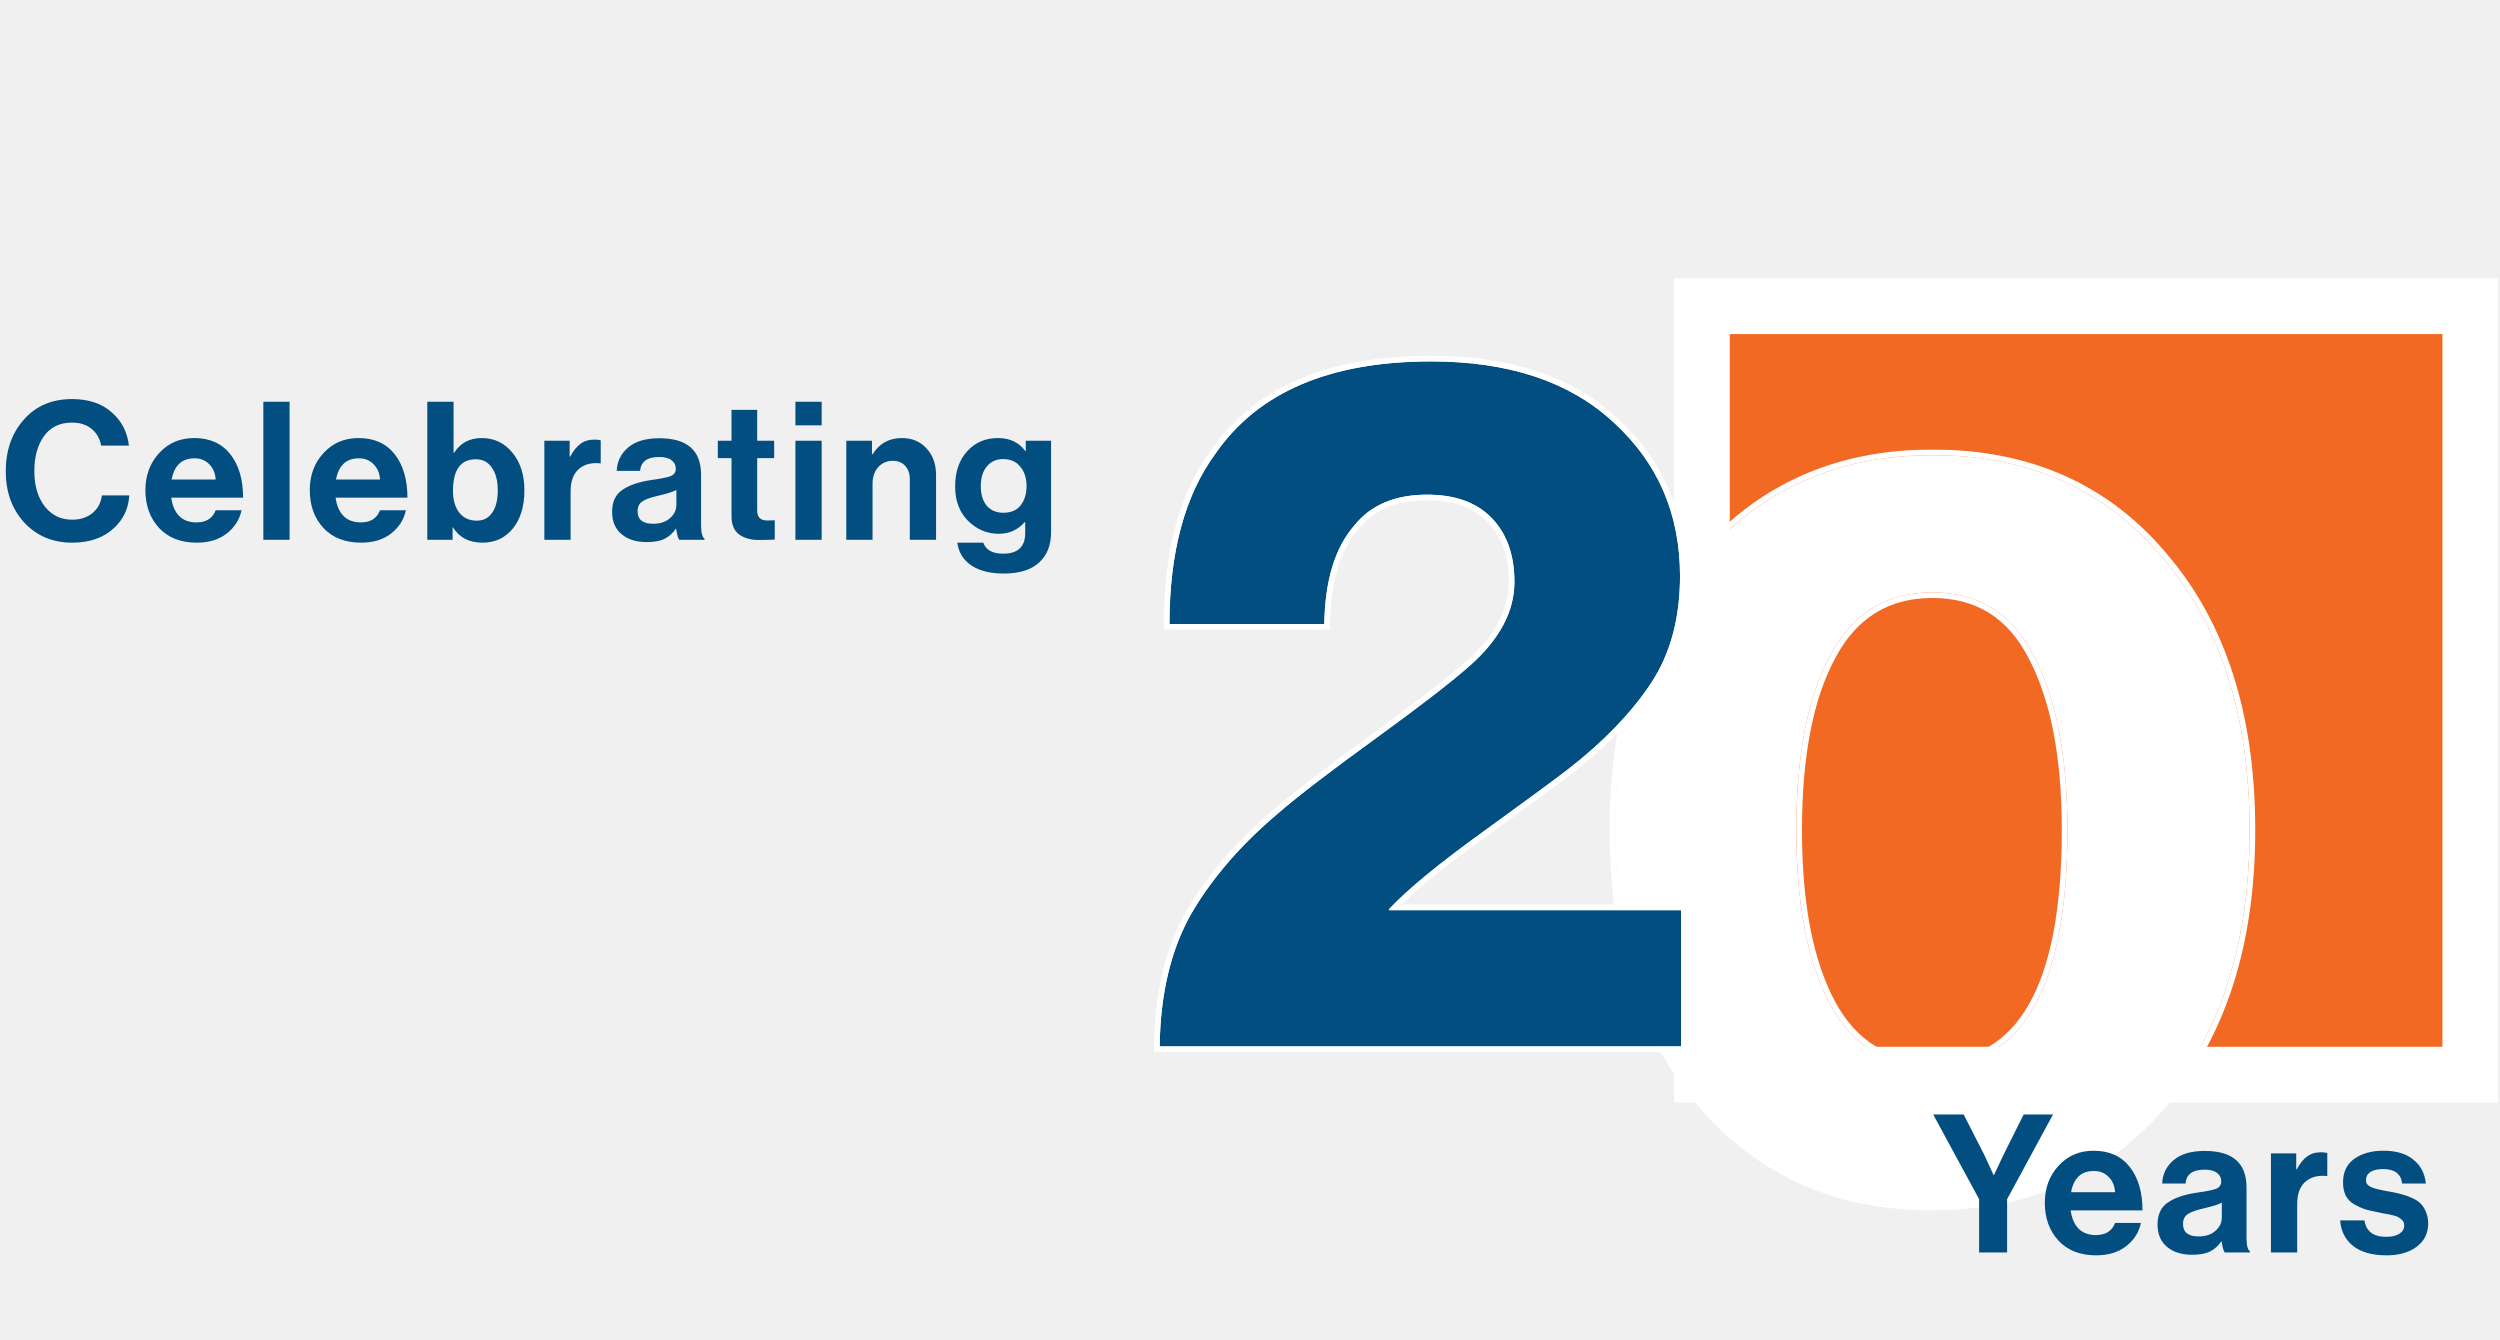
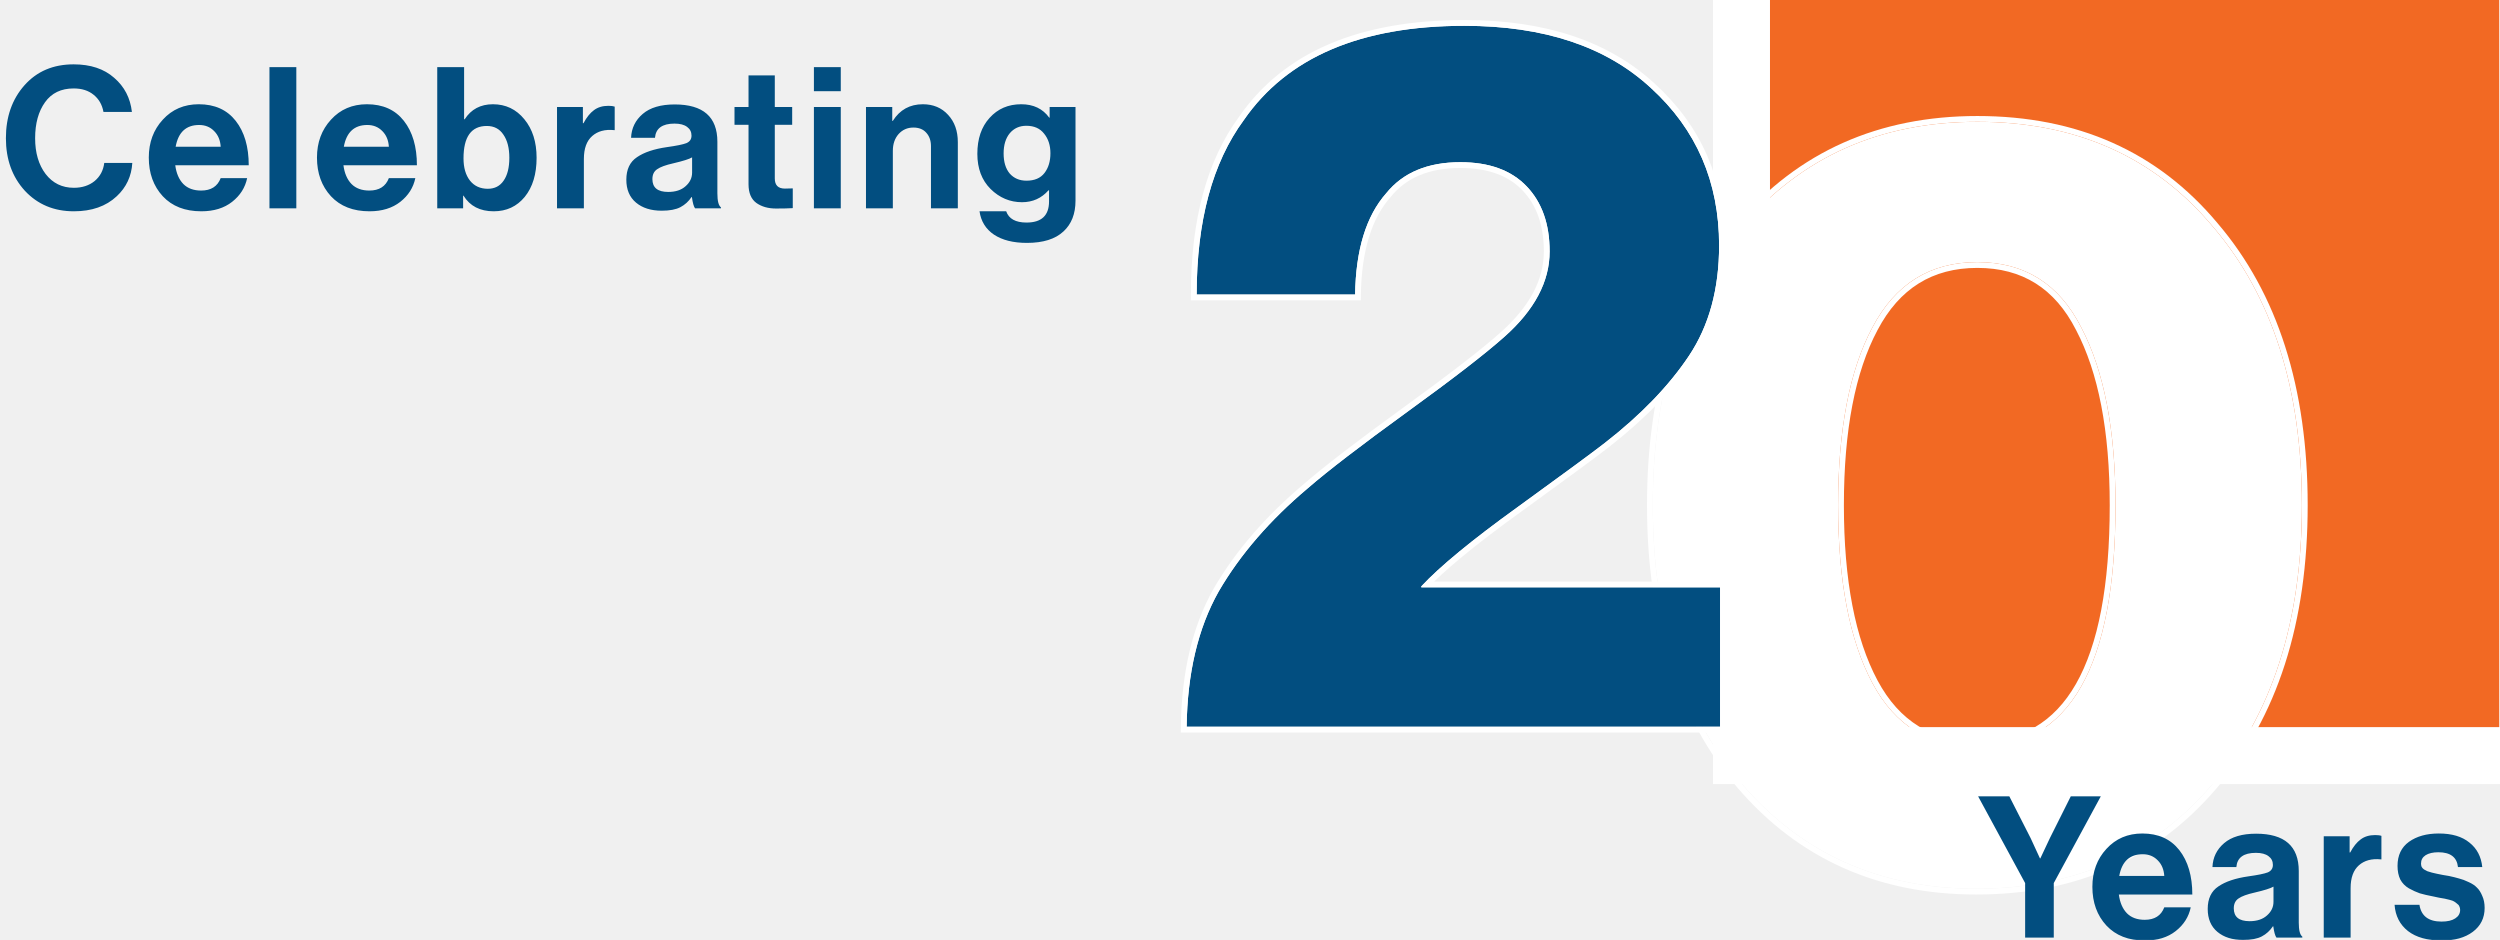
- <svg xmlns="http://www.w3.org/2000/svg" width="528" height="283" viewBox="0 0 528 283" fill="none">
-   <rect x="359.444" y="64.676" width="162.281" height="162.281" fill="#F26923" stroke="white" stroke-width="11.759" />
-   <mask id="path-2-outside-1_254_148" maskUnits="userSpaceOnUse" x="339.236" y="94.895" width="138" height="161" fill="black">
-     <rect fill="white" x="339.236" y="94.895" width="138" height="161" />
-     <path d="M408.125 225.25C427.137 225.25 436.644 208.596 436.644 175.287C436.644 159.811 434.286 147.578 429.569 138.588C425 129.597 417.852 125.102 408.125 125.102C398.397 125.102 391.175 129.597 386.459 138.588C381.743 147.431 379.384 159.664 379.384 175.287C379.384 190.91 381.743 203.143 386.459 211.986C391.175 220.829 398.397 225.25 408.125 225.25ZM407.903 254.433C388.006 254.433 371.868 247.211 359.487 232.767C347.254 218.323 341.138 199.163 341.138 175.287C341.138 151.263 347.254 132.103 359.487 117.806C371.868 103.362 388.08 96.141 408.125 96.141C428.464 96.141 444.676 103.362 456.762 117.806C468.995 132.103 475.111 151.263 475.111 175.287C475.111 199.311 468.921 218.544 456.541 232.988C444.308 247.285 428.095 254.433 407.903 254.433Z" />
+ <svg xmlns="http://www.w3.org/2000/svg" width="516" height="194" viewBox="0 0 516 194" fill="none">
+   <mask id="mask0_254_148" style="mask-type:alpha" maskUnits="userSpaceOnUse" x="0" y="0" width="516" height="194">
+     <rect x="0.5" y="0.5" width="515" height="193" fill="white" stroke="black" />
  </mask>
-   <path d="M408.125 225.25C427.137 225.25 436.644 208.596 436.644 175.287C436.644 159.811 434.286 147.578 429.569 138.588C425 129.597 417.852 125.102 408.125 125.102C398.397 125.102 391.175 129.597 386.459 138.588C381.743 147.431 379.384 159.664 379.384 175.287C379.384 190.91 381.743 203.143 386.459 211.986C391.175 220.829 398.397 225.25 408.125 225.25ZM407.903 254.433C388.006 254.433 371.868 247.211 359.487 232.767C347.254 218.323 341.138 199.163 341.138 175.287C341.138 151.263 347.254 132.103 359.487 117.806C371.868 103.362 388.08 96.141 408.125 96.141C428.464 96.141 444.676 103.362 456.762 117.806C468.995 132.103 475.111 151.263 475.111 175.287C475.111 199.311 468.921 218.544 456.541 232.988C444.308 247.285 428.095 254.433 407.903 254.433Z" fill="white" />
-   <path d="M429.569 138.588L428.504 139.129L428.508 139.136L428.511 139.143L429.569 138.588ZM386.459 138.588L387.513 139.15L387.517 139.143L386.459 138.588ZM386.459 211.986L387.513 211.424V211.424L386.459 211.986ZM359.487 232.767L358.576 233.539L358.58 233.544L359.487 232.767ZM359.487 117.806L358.58 117.029L358.58 117.03L359.487 117.806ZM456.762 117.806L455.846 118.573L455.854 118.583L456.762 117.806ZM456.541 232.988L455.634 232.211L455.633 232.212L456.541 232.988ZM408.125 225.25V226.445C418.064 226.445 425.588 222.047 430.551 213.352C435.458 204.756 437.838 192.016 437.838 175.287H436.644H435.449C435.449 191.867 433.076 204.109 428.477 212.167C423.934 220.126 417.198 224.056 408.125 224.056V225.25ZM436.644 175.287H437.838C437.838 159.71 435.468 147.261 430.627 138.033L429.569 138.588L428.511 139.143C433.103 147.895 435.449 159.912 435.449 175.287H436.644ZM429.569 138.588L430.634 138.046C428.271 133.396 425.207 129.845 421.417 127.462C417.625 125.077 413.178 123.907 408.125 123.907V125.102V126.296C412.798 126.296 416.789 127.374 420.145 129.484C423.504 131.597 426.299 134.788 428.504 139.129L429.569 138.588ZM408.125 125.102V123.907C403.07 123.907 398.608 125.078 394.781 127.459C390.958 129.839 387.839 133.386 385.401 138.033L386.459 138.588L387.517 139.143C389.795 134.799 392.645 131.603 396.044 129.487C399.439 127.374 403.451 126.296 408.125 126.296V125.102ZM386.459 138.588L385.405 138.026C380.559 147.112 378.19 159.567 378.19 175.287H379.384H380.579C380.579 159.761 382.926 147.75 387.513 139.15L386.459 138.588ZM379.384 175.287H378.19C378.19 191.006 380.559 203.461 385.405 212.548L386.459 211.986L387.513 211.424C382.926 202.824 380.579 190.813 380.579 175.287H379.384ZM386.459 211.986L385.405 212.548C387.845 217.122 390.966 220.612 394.789 222.953C398.614 225.295 403.074 226.445 408.125 226.445V225.25V224.056C403.448 224.056 399.433 222.995 396.036 220.916C392.638 218.835 389.789 215.692 387.513 211.424L386.459 211.986ZM407.903 254.433V253.238C388.337 253.238 372.536 246.155 360.394 231.99L359.487 232.767L358.58 233.544C371.199 248.267 387.676 255.627 407.903 255.627V254.433ZM359.487 232.767L360.399 231.995C348.392 217.819 342.332 198.956 342.332 175.287H341.138H339.943C339.943 199.37 346.116 218.828 358.576 233.539L359.487 232.767ZM341.138 175.287H342.332C342.332 151.467 348.393 132.608 360.395 118.583L359.487 117.806L358.58 117.03C346.115 131.597 339.943 151.059 339.943 175.287H341.138ZM359.487 117.806L360.394 118.584C372.534 104.42 388.407 97.335 408.125 97.335V96.141V94.946C387.753 94.946 371.201 102.305 358.58 117.029L359.487 117.806ZM408.125 96.141V97.335C428.142 97.335 444.007 104.424 455.846 118.573L456.762 117.806L457.678 117.04C445.345 102.301 428.785 94.946 408.125 94.946V96.141ZM456.762 117.806L455.854 118.583C467.856 132.608 473.917 151.467 473.917 175.287H475.111H476.306C476.306 151.059 470.134 131.597 457.669 117.03L456.762 117.806ZM475.111 175.287H473.917C473.917 199.103 467.784 218.036 455.634 232.211L456.541 232.988L457.448 233.765C470.058 219.053 476.306 199.519 476.306 175.287H475.111ZM456.541 232.988L455.633 232.212C443.645 246.222 427.775 253.238 407.903 253.238V254.433V255.627C428.415 255.627 444.97 248.348 457.448 233.765L456.541 232.988Z" fill="white" mask="url(#path-2-outside-1_254_148)" />
-   <path d="M417.988 264.517V253.265L408.286 235.369H414.727L419.13 244.011L421.046 248.169H421.127C421.861 246.566 422.513 245.18 423.084 244.011L427.405 235.369H433.602L423.899 253.265V264.517H417.988ZM442.71 265.128C439.34 265.128 436.691 264.095 434.761 262.03C432.831 259.937 431.867 257.274 431.867 254.04C431.867 250.914 432.831 248.305 434.761 246.213C436.691 244.093 439.164 243.033 442.18 243.033C445.469 243.033 448.01 244.174 449.804 246.457C451.597 248.74 452.494 251.798 452.494 255.63H437.329C437.547 257.287 438.104 258.578 439.001 259.502C439.898 260.399 441.121 260.848 442.67 260.848C444.708 260.848 446.053 259.992 446.706 258.279H452.168C451.761 260.236 450.728 261.867 449.07 263.171C447.412 264.476 445.292 265.128 442.71 265.128ZM442.262 247.313C439.571 247.313 437.954 248.808 437.411 251.798H446.706C446.624 250.466 446.176 249.392 445.36 248.577C444.545 247.734 443.512 247.313 442.262 247.313ZM469.859 264.517C469.587 264.163 469.369 263.389 469.206 262.193H469.125C468.527 263.09 467.766 263.783 466.842 264.272C465.918 264.761 464.627 265.006 462.969 265.006C460.768 265.006 459.001 264.449 457.669 263.334C456.338 262.22 455.672 260.644 455.672 258.605C455.672 256.486 456.406 254.937 457.873 253.958C459.341 252.953 461.406 252.26 464.07 251.879C466.026 251.607 467.358 251.336 468.065 251.064C468.771 250.765 469.125 250.248 469.125 249.515C469.125 248.754 468.826 248.156 468.228 247.721C467.63 247.259 466.76 247.028 465.619 247.028C463.091 247.028 461.746 248.006 461.583 249.963H456.65C456.732 247.979 457.534 246.335 459.055 245.03C460.577 243.726 462.779 243.074 465.66 243.074C471.53 243.074 474.465 245.642 474.465 250.778V261.418C474.465 262.995 474.71 263.959 475.199 264.313V264.517H469.859ZM464.314 261.133C465.836 261.133 467.032 260.739 467.902 259.951C468.799 259.163 469.247 258.225 469.247 257.138V253.999C468.649 254.352 467.358 254.76 465.374 255.222C463.798 255.575 462.684 255.983 462.031 256.445C461.379 256.88 461.053 257.559 461.053 258.483C461.053 260.25 462.14 261.133 464.314 261.133ZM484.961 243.604V246.946H485.083C485.735 245.723 486.456 244.827 487.244 244.256C488.032 243.658 489.024 243.359 490.22 243.359C490.79 243.359 491.225 243.413 491.524 243.522V248.373H491.402C489.527 248.183 488.018 248.591 486.877 249.596C485.735 250.602 485.165 252.178 485.165 254.325V264.517H479.62V243.604H484.961ZM504.023 265.128C501.033 265.128 498.696 264.476 497.011 263.171C495.326 261.84 494.402 260.032 494.239 257.749H499.375C499.728 260.059 501.25 261.215 503.941 261.215C505.164 261.215 506.102 260.997 506.754 260.562C507.433 260.127 507.773 259.543 507.773 258.809C507.773 258.538 507.719 258.293 507.61 258.076C507.528 257.858 507.365 257.668 507.121 257.505C506.903 257.315 506.7 257.165 506.509 257.056C506.346 256.948 506.047 256.839 505.612 256.73C505.178 256.622 504.838 256.54 504.593 256.486C504.376 256.431 503.982 256.363 503.411 256.282C502.867 256.173 502.487 256.092 502.27 256.037C501.128 255.82 500.191 255.602 499.457 255.385C498.75 255.14 498.003 254.801 497.215 254.366C496.426 253.904 495.829 253.292 495.421 252.531C495.04 251.743 494.85 250.806 494.85 249.718C494.85 247.544 495.638 245.886 497.215 244.745C498.818 243.604 500.87 243.033 503.37 243.033C506.061 243.033 508.167 243.658 509.689 244.908C511.238 246.131 512.121 247.816 512.339 249.963H507.325C507.107 247.925 505.762 246.906 503.289 246.906C502.174 246.906 501.291 247.109 500.639 247.517C500.014 247.925 499.701 248.495 499.701 249.229C499.701 249.474 499.742 249.705 499.824 249.922C499.932 250.113 500.095 250.289 500.313 250.452C500.557 250.588 500.788 250.71 501.006 250.819C501.223 250.901 501.536 250.996 501.943 251.105C502.351 251.186 502.704 251.268 503.003 251.349C503.302 251.403 503.71 251.485 504.226 251.594C504.743 251.675 505.15 251.743 505.449 251.798C506.319 251.988 507.026 252.164 507.569 252.327C508.14 252.463 508.792 252.708 509.526 253.061C510.26 253.387 510.83 253.768 511.238 254.203C511.673 254.61 512.04 255.181 512.339 255.915C512.665 256.622 512.828 257.45 512.828 258.402C512.828 260.467 512.013 262.111 510.382 263.334C508.779 264.53 506.659 265.128 504.023 265.128Z" fill="#024E80" />
-   <path d="M15.241 114.611C11.137 114.611 7.767 113.198 5.131 110.372C2.522 107.518 1.218 103.904 1.218 99.528C1.218 95.125 2.495 91.483 5.05 88.603C7.604 85.722 10.988 84.281 15.2 84.281C18.679 84.281 21.465 85.205 23.558 87.053C25.677 88.874 26.9 91.225 27.226 94.106H21.356C21.084 92.611 20.405 91.429 19.318 90.559C18.258 89.69 16.885 89.255 15.2 89.255C12.618 89.255 10.648 90.206 9.289 92.109C7.93 94.011 7.251 96.484 7.251 99.528C7.251 102.545 7.971 105.004 9.412 106.907C10.879 108.809 12.822 109.76 15.241 109.76C16.953 109.76 18.38 109.298 19.522 108.374C20.663 107.423 21.329 106.173 21.519 104.624H27.308C27.145 107.369 26.071 109.665 24.087 111.513C21.886 113.579 18.937 114.611 15.241 114.611ZM41.555 114.611C38.185 114.611 35.535 113.579 33.605 111.513C31.676 109.421 30.711 106.757 30.711 103.523C30.711 100.398 31.676 97.789 33.605 95.696C35.535 93.576 38.008 92.516 41.025 92.516C44.313 92.516 46.854 93.658 48.648 95.941C50.442 98.224 51.339 101.281 51.339 105.113H36.174C36.391 106.771 36.948 108.062 37.845 108.986C38.742 109.883 39.965 110.331 41.514 110.331C43.552 110.331 44.898 109.475 45.55 107.763H51.013C50.605 109.72 49.572 111.35 47.914 112.655C46.257 113.959 44.137 114.611 41.555 114.611ZM41.106 96.797C38.416 96.797 36.799 98.291 36.255 101.281H45.55C45.468 99.949 45.02 98.876 44.205 98.06C43.389 97.218 42.356 96.797 41.106 96.797ZM55.617 114V84.852H61.161V114H55.617ZM76.267 114.611C72.897 114.611 70.247 113.579 68.317 111.513C66.388 109.421 65.423 106.757 65.423 103.523C65.423 100.398 66.388 97.789 68.317 95.696C70.247 93.576 72.72 92.516 75.737 92.516C79.025 92.516 81.566 93.658 83.36 95.941C85.154 98.224 86.05 101.281 86.05 105.113H70.885C71.103 106.771 71.66 108.062 72.557 108.986C73.454 109.883 74.677 110.331 76.226 110.331C78.264 110.331 79.609 109.475 80.262 107.763H85.724C85.317 109.72 84.284 111.35 82.626 112.655C80.968 113.959 78.849 114.611 76.267 114.611ZM75.818 96.797C73.128 96.797 71.511 98.291 70.967 101.281H80.262C80.18 99.949 79.732 98.876 78.916 98.06C78.101 97.218 77.068 96.797 75.818 96.797ZM101.906 114.611C99.08 114.611 97.001 113.538 95.669 111.391H95.588V114H90.247V84.852H95.791V95.614H95.914C97.245 93.549 99.189 92.516 101.743 92.516C104.38 92.516 106.54 93.549 108.225 95.614C109.91 97.653 110.753 100.303 110.753 103.564C110.753 106.934 109.937 109.624 108.307 111.636C106.676 113.62 104.543 114.611 101.906 114.611ZM100.683 109.964C102.097 109.964 103.184 109.407 103.945 108.293C104.733 107.178 105.127 105.602 105.127 103.564C105.127 101.553 104.719 99.963 103.904 98.794C103.116 97.598 101.974 97.001 100.48 97.001C97.273 97.001 95.669 99.229 95.669 103.686C95.669 105.616 96.118 107.151 97.014 108.293C97.911 109.407 99.134 109.964 100.683 109.964ZM120.309 93.087V96.43H120.431C121.083 95.207 121.803 94.31 122.591 93.739C123.38 93.141 124.372 92.842 125.567 92.842C126.138 92.842 126.573 92.897 126.872 93.005V97.857H126.75C124.874 97.666 123.366 98.074 122.225 99.08C121.083 100.085 120.512 101.661 120.512 103.808V114H114.968V93.087H120.309ZM143.461 114C143.189 113.647 142.972 112.872 142.809 111.676H142.727C142.129 112.573 141.369 113.266 140.444 113.755C139.52 114.245 138.23 114.489 136.572 114.489C134.37 114.489 132.604 113.932 131.272 112.818C129.94 111.704 129.275 110.127 129.275 108.089C129.275 105.969 130.008 104.42 131.476 103.442C132.943 102.436 135.009 101.743 137.672 101.362C139.629 101.091 140.961 100.819 141.667 100.547C142.374 100.248 142.727 99.732 142.727 98.998C142.727 98.237 142.428 97.639 141.831 97.204C141.233 96.742 140.363 96.511 139.221 96.511C136.694 96.511 135.349 97.49 135.186 99.446H130.253C130.334 97.463 131.136 95.818 132.658 94.514C134.18 93.209 136.381 92.557 139.262 92.557C145.133 92.557 148.068 95.125 148.068 100.262V110.902C148.068 112.478 148.312 113.443 148.802 113.796V114H143.461ZM137.917 110.616C139.439 110.616 140.635 110.222 141.504 109.434C142.401 108.646 142.85 107.708 142.85 106.621V103.482C142.252 103.836 140.961 104.243 138.977 104.705C137.401 105.059 136.286 105.466 135.634 105.928C134.982 106.363 134.656 107.043 134.656 107.967C134.656 109.733 135.743 110.616 137.917 110.616ZM151.602 96.756V93.087H154.496V86.564H159.918V93.087H163.506V96.756H159.918V107.844C159.918 109.23 160.611 109.923 161.997 109.923L163.628 109.883V113.959C162.786 114.014 161.631 114.041 160.163 114.041C158.559 114.041 157.214 113.66 156.127 112.899C155.04 112.111 154.496 110.82 154.496 109.027V96.756H151.602ZM167.991 114V93.087H173.536V114H167.991ZM167.991 89.826V84.852H173.536V89.826H167.991ZM184.161 93.087V95.941H184.283C185.723 93.658 187.789 92.516 190.479 92.516C192.626 92.516 194.366 93.25 195.697 94.718C197.029 96.158 197.695 98.033 197.695 100.343V114H192.151V101.159C192.151 100.017 191.825 99.093 191.172 98.386C190.547 97.68 189.664 97.327 188.523 97.327C187.3 97.327 186.28 97.775 185.465 98.672C184.677 99.569 184.283 100.724 184.283 102.137V114H178.739V93.087H184.161ZM211.956 121.134C209.13 121.134 206.86 120.563 205.148 119.422C203.463 118.28 202.471 116.677 202.172 114.611H207.676C208.219 116.161 209.619 116.935 211.875 116.935C214.973 116.935 216.522 115.481 216.522 112.573V110.29H216.4C214.959 111.921 213.138 112.736 210.937 112.736C208.464 112.736 206.303 111.826 204.455 110.005C202.634 108.184 201.724 105.765 201.724 102.749C201.724 99.65 202.566 97.177 204.251 95.329C205.936 93.454 208.111 92.516 210.774 92.516C213.301 92.516 215.231 93.44 216.563 95.288H216.644V93.087H221.985V112.41C221.985 115.128 221.156 117.248 219.498 118.77C217.813 120.346 215.299 121.134 211.956 121.134ZM211.875 108.293C213.532 108.293 214.769 107.763 215.584 106.703C216.4 105.643 216.807 104.284 216.807 102.626C216.807 100.996 216.372 99.65 215.503 98.59C214.66 97.503 213.437 96.96 211.834 96.96C210.421 96.96 209.279 97.476 208.409 98.509C207.567 99.542 207.146 100.928 207.146 102.667C207.146 104.434 207.567 105.82 208.409 106.825C209.279 107.804 210.434 108.293 211.875 108.293Z" fill="#024E80" />
-   <mask id="path-6-outside-2_254_148" maskUnits="userSpaceOnUse" x="243" y="75" width="114" height="148" fill="black">
-     <rect fill="white" x="243" y="75" width="114" height="148" />
-     <path d="M244.924 221C245.062 209.962 247.269 200.648 251.547 193.059C255.962 185.471 262.102 178.365 269.967 171.742C274.106 168.154 280.936 162.911 290.456 156.012C299.977 149.113 306.669 143.939 310.532 140.49C316.741 134.971 319.846 129.107 319.846 122.898C319.846 117.24 318.259 112.756 315.086 109.445C311.912 106.133 307.359 104.478 301.426 104.478C294.665 104.478 289.56 106.616 286.11 110.894C281.971 115.585 279.832 122.553 279.694 131.797H246.993C246.993 116.62 250.236 104.615 256.721 95.785C265.689 82.815 280.867 76.33 302.254 76.33C318.673 76.33 331.505 80.607 340.749 89.162C350.132 97.717 354.823 108.548 354.823 121.656C354.823 130.624 352.754 138.213 348.614 144.422C344.475 150.631 338.68 156.633 331.229 162.428C328.745 164.36 322.743 168.775 313.223 175.674C303.84 182.435 297.217 187.885 293.354 192.025V192.232H355.03V221H244.924Z" />
-   </mask>
-   <path d="M244.924 221C245.062 209.962 247.269 200.648 251.547 193.059C255.962 185.471 262.102 178.365 269.967 171.742C274.106 168.154 280.936 162.911 290.456 156.012C299.977 149.113 306.669 143.939 310.532 140.49C316.741 134.971 319.846 129.107 319.846 122.898C319.846 117.24 318.259 112.756 315.086 109.445C311.912 106.133 307.359 104.478 301.426 104.478C294.665 104.478 289.56 106.616 286.11 110.894C281.971 115.585 279.832 122.553 279.694 131.797H246.993C246.993 116.62 250.236 104.615 256.721 95.785C265.689 82.815 280.867 76.33 302.254 76.33C318.673 76.33 331.505 80.607 340.749 89.162C350.132 97.717 354.823 108.548 354.823 121.656C354.823 130.624 352.754 138.213 348.614 144.422C344.475 150.631 338.68 156.633 331.229 162.428C328.745 164.36 322.743 168.775 313.223 175.674C303.84 182.435 297.217 187.885 293.354 192.025V192.232H355.03V221H244.924Z" fill="#024E80" />
-   <path d="M244.924 221L243.729 220.985L243.714 222.194H244.924V221ZM251.547 193.059L250.514 192.459L250.51 192.466L250.506 192.473L251.547 193.059ZM269.967 171.742L270.736 172.655L270.743 172.65L270.749 172.644L269.967 171.742ZM310.532 140.49L309.739 139.597L309.737 139.599L310.532 140.49ZM315.086 109.445L315.948 108.618V108.618L315.086 109.445ZM286.11 110.894L287.006 111.684L287.023 111.664L287.04 111.643L286.11 110.894ZM279.694 131.797V132.992H280.871L280.888 131.815L279.694 131.797ZM246.993 131.797H245.799V132.992H246.993V131.797ZM256.721 95.785L257.684 96.492L257.694 96.478L257.703 96.464L256.721 95.785ZM340.749 89.162L339.938 90.039L339.945 90.045L340.749 89.162ZM348.614 144.422L347.62 143.76V143.76L348.614 144.422ZM331.229 162.428L330.496 161.485H330.496L331.229 162.428ZM313.223 175.674L313.921 176.643L313.924 176.641L313.223 175.674ZM293.354 192.025L292.481 191.21L292.16 191.554V192.025H293.354ZM293.354 192.232H292.16V193.426H293.354V192.232ZM355.03 192.232H356.225V191.037H355.03V192.232ZM355.03 221V222.194H356.225V221H355.03ZM244.924 221L246.118 221.015C246.254 210.125 248.431 201.02 252.587 193.646L251.547 193.059L250.506 192.473C246.107 200.277 243.869 209.799 243.729 220.985L244.924 221ZM251.547 193.059L252.579 193.66C256.915 186.208 262.959 179.205 270.736 172.655L269.967 171.742L269.197 170.828C261.245 177.525 255.009 184.733 250.514 192.459L251.547 193.059ZM269.967 171.742L270.749 172.644C274.847 169.093 281.641 163.876 291.157 156.98L290.456 156.012L289.756 155.045C280.231 161.947 273.366 167.216 269.184 170.839L269.967 171.742ZM290.456 156.012L291.157 156.98C300.68 150.079 307.415 144.874 311.328 141.381L310.532 140.49L309.737 139.599C305.923 143.004 299.274 148.148 289.756 155.045L290.456 156.012ZM310.532 140.49L311.326 141.383C317.699 135.717 321.04 129.553 321.04 122.898H319.846H318.651C318.651 128.66 315.783 134.224 309.739 139.597L310.532 140.49ZM319.846 122.898H321.04C321.04 117.008 319.382 112.201 315.948 108.618L315.086 109.445L314.223 110.271C317.136 113.311 318.651 117.473 318.651 122.898H319.846ZM315.086 109.445L315.948 108.618C312.488 105.008 307.584 103.283 301.426 103.283V104.478V105.672C307.134 105.672 311.336 107.259 314.223 110.271L315.086 109.445ZM301.426 104.478V103.283C294.395 103.283 288.908 105.521 285.18 110.144L286.11 110.894L287.04 111.643C290.211 107.711 294.934 105.672 301.426 105.672V104.478ZM286.11 110.894L285.214 110.103C280.814 115.09 278.64 122.382 278.5 131.779L279.694 131.797L280.888 131.815C281.024 122.723 283.127 116.08 287.006 111.684L286.11 110.894ZM279.694 131.797V130.603H246.993V131.797V132.992H279.694V131.797ZM246.993 131.797H248.188C248.188 116.778 251.397 105.052 257.684 96.492L256.721 95.785L255.758 95.078C249.074 104.179 245.799 116.461 245.799 131.797H246.993ZM256.721 95.785L257.703 96.464C266.374 83.925 281.106 77.524 302.254 77.524V76.33V75.135C280.628 75.135 265.005 81.705 255.738 95.106L256.721 95.785ZM302.254 76.33V77.524C318.466 77.524 330.975 81.744 339.938 90.039L340.749 89.162L341.561 88.285C332.035 79.47 318.88 75.135 302.254 75.135V76.33ZM340.749 89.162L339.945 90.045C349.07 98.365 353.629 108.871 353.629 121.656H354.823H356.018C356.018 108.224 351.194 97.068 341.554 88.279L340.749 89.162ZM354.823 121.656H353.629C353.629 130.437 351.604 137.783 347.62 143.76L348.614 144.422L349.608 145.085C353.903 138.643 356.018 130.812 356.018 121.656H354.823ZM348.614 144.422L347.62 143.76C343.568 149.838 337.871 155.749 330.496 161.485L331.229 162.428L331.962 163.371C339.489 157.517 345.382 151.425 349.608 145.085L348.614 144.422ZM331.229 162.428L330.496 161.485C328.031 163.402 322.048 167.804 312.522 174.707L313.223 175.674L313.924 176.641C323.439 169.746 329.459 165.318 331.962 163.371L331.229 162.428ZM313.223 175.674L312.525 174.705C303.13 181.475 296.428 186.981 292.481 191.21L293.354 192.025L294.227 192.84C298.007 188.79 304.551 183.395 313.921 176.643L313.223 175.674ZM293.354 192.025H292.16V192.232H293.354H294.548V192.025H293.354ZM293.354 192.232V193.426H355.03V192.232V191.037H293.354V192.232ZM355.03 192.232H353.836V221H355.03H356.225V192.232H355.03ZM355.03 221V219.806H244.924V221V222.194H355.03V221Z" fill="white" mask="url(#path-6-outside-2_254_148)" />
+   <g mask="url(#mask0_254_148)">
+     <rect x="359.444" y="-6.324" width="162.281" height="162.281" fill="#F26923" stroke="white" stroke-width="11.759" />
+     <mask id="path-3-outside-1_254_148" maskUnits="userSpaceOnUse" x="339.236" y="23.895" width="138" height="161" fill="black">
+       <rect fill="white" x="339.236" y="23.895" width="138" height="161" />
+       <path d="M408.125 154.25C427.137 154.25 436.644 137.596 436.644 104.287C436.644 88.811 434.286 76.578 429.569 67.588C425 58.597 417.852 54.102 408.125 54.102C398.397 54.102 391.175 58.597 386.459 67.588C381.743 76.431 379.384 88.664 379.384 104.287C379.384 119.91 381.743 132.143 386.459 140.986C391.175 149.829 398.397 154.25 408.125 154.25ZM407.903 183.433C388.006 183.433 371.868 176.211 359.487 161.767C347.254 147.323 341.138 128.163 341.138 104.287C341.138 80.263 347.254 61.103 359.487 46.806C371.868 32.362 388.08 25.141 408.125 25.141C428.464 25.141 444.676 32.362 456.762 46.806C468.995 61.103 475.111 80.263 475.111 104.287C475.111 128.311 468.921 147.544 456.541 161.988C444.308 176.285 428.095 183.433 407.903 183.433Z" />
+     </mask>
+     <path d="M408.125 154.25C427.137 154.25 436.644 137.596 436.644 104.287C436.644 88.811 434.286 76.578 429.569 67.588C425 58.597 417.852 54.102 408.125 54.102C398.397 54.102 391.175 58.597 386.459 67.588C381.743 76.431 379.384 88.664 379.384 104.287C379.384 119.91 381.743 132.143 386.459 140.986C391.175 149.829 398.397 154.25 408.125 154.25ZM407.903 183.433C388.006 183.433 371.868 176.211 359.487 161.767C347.254 147.323 341.138 128.163 341.138 104.287C341.138 80.263 347.254 61.103 359.487 46.806C371.868 32.362 388.08 25.141 408.125 25.141C428.464 25.141 444.676 32.362 456.762 46.806C468.995 61.103 475.111 80.263 475.111 104.287C475.111 128.311 468.921 147.544 456.541 161.988C444.308 176.285 428.095 183.433 407.903 183.433Z" fill="white" />
+     <path d="M429.569 67.588L428.504 68.129L428.508 68.136L428.511 68.142L429.569 67.588ZM386.459 67.588L387.513 68.15L387.517 68.142L386.459 67.588ZM386.459 140.986L387.513 140.424V140.424L386.459 140.986ZM359.487 161.767L358.576 162.539L358.58 162.544L359.487 161.767ZM359.487 46.806L358.58 46.029L358.58 46.03L359.487 46.806ZM456.762 46.806L455.846 47.573L455.854 47.583L456.762 46.806ZM456.541 161.988L455.634 161.211L455.633 161.212L456.541 161.988ZM408.125 154.25V155.445C418.064 155.445 425.588 151.047 430.551 142.352C435.458 133.756 437.838 121.016 437.838 104.287H436.644H435.449C435.449 120.867 433.076 133.109 428.477 141.167C423.934 149.126 417.198 153.056 408.125 153.056V154.25ZM436.644 104.287H437.838C437.838 88.71 435.468 76.261 430.627 67.033L429.569 67.588L428.511 68.142C433.103 76.895 435.449 88.912 435.449 104.287H436.644ZM429.569 67.588L430.634 67.046C428.271 62.396 425.207 58.845 421.417 56.462C417.625 54.077 413.178 52.907 408.125 52.907V54.102V55.296C412.798 55.296 416.789 56.374 420.145 58.484C423.504 60.596 426.299 63.788 428.504 68.129L429.569 67.588ZM408.125 54.102V52.907C403.07 52.907 398.608 54.078 394.781 56.459C390.958 58.839 387.839 62.386 385.401 67.033L386.459 67.588L387.517 68.142C389.795 63.799 392.645 60.603 396.044 58.487C399.439 56.374 403.451 55.296 408.125 55.296V54.102ZM386.459 67.588L385.405 67.025C380.559 76.112 378.19 88.567 378.19 104.287H379.384H380.579C380.579 88.761 382.926 76.749 387.513 68.15L386.459 67.588ZM379.384 104.287H378.19C378.19 120.006 380.559 132.461 385.405 141.548L386.459 140.986L387.513 140.424C382.926 131.824 380.579 119.813 380.579 104.287H379.384ZM386.459 140.986L385.405 141.548C387.845 146.122 390.966 149.612 394.789 151.953C398.614 154.295 403.074 155.445 408.125 155.445V154.25V153.056C403.448 153.056 399.433 151.995 396.036 149.916C392.638 147.835 389.789 144.692 387.513 140.424L386.459 140.986ZM407.903 183.433V182.238C388.337 182.238 372.536 175.155 360.394 160.99L359.487 161.767L358.58 162.544C371.199 177.267 387.676 184.627 407.903 184.627V183.433ZM359.487 161.767L360.399 160.995C348.392 146.819 342.332 127.956 342.332 104.287H341.138H339.943C339.943 128.37 346.116 147.828 358.576 162.539L359.487 161.767ZM341.138 104.287H342.332C342.332 80.467 348.393 61.608 360.395 47.583L359.487 46.806L358.58 46.03C346.115 60.597 339.943 80.059 339.943 104.287H341.138ZM359.487 46.806L360.394 47.584C372.534 33.42 388.407 26.335 408.125 26.335V25.14V23.946C387.753 23.946 371.201 31.305 358.58 46.029L359.487 46.806ZM408.125 25.14V26.335C428.142 26.335 444.007 33.424 455.846 47.573L456.762 46.806L457.678 46.04C445.345 31.301 428.785 23.946 408.125 23.946V25.14ZM456.762 46.806L455.854 47.583C467.856 61.608 473.917 80.467 473.917 104.287H475.111H476.306C476.306 80.059 470.134 60.597 457.669 46.03L456.762 46.806ZM475.111 104.287H473.917C473.917 128.103 467.784 147.036 455.634 161.211L456.541 161.988L457.448 162.765C470.058 148.053 476.306 128.519 476.306 104.287H475.111ZM456.541 161.988L455.633 161.212C443.645 175.222 427.775 182.238 407.903 182.238V183.433V184.627C428.415 184.627 444.97 177.348 457.448 162.765L456.541 161.988Z" fill="white" mask="url(#path-3-outside-1_254_148)" />
+     <path d="M417.988 193.517V182.265L408.286 164.369H414.727L419.13 173.011L421.046 177.169H421.127C421.861 175.566 422.513 174.18 423.084 173.011L427.405 164.369H433.602L423.899 182.265V193.517H417.988ZM442.71 194.128C439.34 194.128 436.691 193.095 434.761 191.03C432.831 188.937 431.867 186.274 431.867 183.04C431.867 179.914 432.831 177.305 434.761 175.213C436.691 173.093 439.164 172.033 442.18 172.033C445.469 172.033 448.01 173.174 449.804 175.457C451.597 177.74 452.494 180.798 452.494 184.63H437.329C437.547 186.287 438.104 187.578 439.001 188.502C439.898 189.399 441.121 189.848 442.67 189.848C444.708 189.848 446.053 188.992 446.706 187.279H452.168C451.761 189.236 450.728 190.867 449.07 192.171C447.412 193.476 445.292 194.128 442.71 194.128ZM442.262 176.313C439.571 176.313 437.954 177.808 437.411 180.798H446.706C446.624 179.466 446.176 178.392 445.36 177.577C444.545 176.734 443.512 176.313 442.262 176.313ZM469.859 193.517C469.587 193.163 469.369 192.389 469.206 191.193H469.125C468.527 192.09 467.766 192.783 466.842 193.272C465.918 193.761 464.627 194.006 462.969 194.006C460.768 194.006 459.001 193.449 457.669 192.334C456.338 191.22 455.672 189.644 455.672 187.605C455.672 185.486 456.406 183.937 457.873 182.958C459.341 181.953 461.406 181.26 464.07 180.879C466.026 180.607 467.358 180.336 468.065 180.064C468.771 179.765 469.125 179.248 469.125 178.515C469.125 177.754 468.826 177.156 468.228 176.721C467.63 176.259 466.76 176.028 465.619 176.028C463.091 176.028 461.746 177.006 461.583 178.963H456.65C456.732 176.979 457.534 175.335 459.055 174.03C460.577 172.726 462.779 172.074 465.66 172.074C471.53 172.074 474.465 174.642 474.465 179.778V190.418C474.465 191.995 474.71 192.959 475.199 193.313V193.517H469.859ZM464.314 190.133C465.836 190.133 467.032 189.739 467.902 188.951C468.799 188.163 469.247 187.225 469.247 186.138V182.999C468.649 183.352 467.358 183.76 465.374 184.222C463.798 184.575 462.684 184.983 462.031 185.445C461.379 185.88 461.053 186.559 461.053 187.483C461.053 189.25 462.14 190.133 464.314 190.133ZM484.961 172.604V175.946H485.083C485.735 174.723 486.456 173.827 487.244 173.256C488.032 172.658 489.024 172.359 490.22 172.359C490.79 172.359 491.225 172.413 491.524 172.522V177.373H491.402C489.527 177.183 488.018 177.591 486.877 178.596C485.735 179.602 485.165 181.178 485.165 183.325V193.517H479.62V172.604H484.961ZM504.023 194.128C501.033 194.128 498.696 193.476 497.011 192.171C495.326 190.84 494.402 189.032 494.239 186.749H499.375C499.728 189.059 501.25 190.215 503.941 190.215C505.164 190.215 506.102 189.997 506.754 189.562C507.433 189.127 507.773 188.543 507.773 187.809C507.773 187.538 507.719 187.293 507.61 187.076C507.528 186.858 507.365 186.668 507.121 186.505C506.903 186.315 506.7 186.165 506.509 186.056C506.346 185.948 506.047 185.839 505.612 185.73C505.178 185.622 504.838 185.54 504.593 185.486C504.376 185.431 503.982 185.363 503.411 185.282C502.867 185.173 502.487 185.092 502.27 185.037C501.128 184.82 500.191 184.602 499.457 184.385C498.75 184.14 498.003 183.801 497.215 183.366C496.426 182.904 495.829 182.292 495.421 181.531C495.04 180.743 494.85 179.806 494.85 178.718C494.85 176.544 495.638 174.886 497.215 173.745C498.818 172.604 500.87 172.033 503.37 172.033C506.061 172.033 508.167 172.658 509.689 173.908C511.238 175.131 512.121 176.816 512.339 178.963H507.325C507.107 176.925 505.762 175.906 503.289 175.906C502.174 175.906 501.291 176.109 500.639 176.517C500.014 176.925 499.701 177.495 499.701 178.229C499.701 178.474 499.742 178.705 499.824 178.922C499.932 179.113 500.095 179.289 500.313 179.452C500.557 179.588 500.788 179.71 501.006 179.819C501.223 179.901 501.536 179.996 501.943 180.105C502.351 180.186 502.704 180.268 503.003 180.349C503.302 180.403 503.71 180.485 504.226 180.594C504.743 180.675 505.15 180.743 505.449 180.798C506.319 180.988 507.026 181.164 507.569 181.327C508.14 181.463 508.792 181.708 509.526 182.061C510.26 182.387 510.83 182.768 511.238 183.203C511.673 183.61 512.04 184.181 512.339 184.915C512.665 185.622 512.828 186.45 512.828 187.402C512.828 189.467 512.013 191.111 510.382 192.334C508.779 193.53 506.659 194.128 504.023 194.128Z" fill="#024E80" />
+     <path d="M15.241 43.611C11.137 43.611 7.767 42.198 5.131 39.372C2.522 36.518 1.218 32.904 1.218 28.528C1.218 24.125 2.495 20.483 5.05 17.603C7.604 14.722 10.988 13.281 15.2 13.281C18.679 13.281 21.465 14.205 23.558 16.053C25.677 17.874 26.9 20.225 27.226 23.106H21.356C21.084 21.611 20.405 20.429 19.318 19.559C18.258 18.69 16.885 18.255 15.2 18.255C12.618 18.255 10.648 19.206 9.289 21.108C7.93 23.011 7.251 25.484 7.251 28.528C7.251 31.545 7.971 34.004 9.412 35.907C10.879 37.809 12.822 38.76 15.241 38.76C16.953 38.76 18.38 38.298 19.522 37.374C20.663 36.423 21.329 35.173 21.519 33.624H27.308C27.145 36.369 26.071 38.665 24.087 40.513C21.886 42.579 18.937 43.611 15.241 43.611ZM41.555 43.611C38.185 43.611 35.535 42.579 33.605 40.513C31.676 38.421 30.711 35.757 30.711 32.523C30.711 29.398 31.676 26.789 33.605 24.696C35.535 22.576 38.008 21.516 41.025 21.516C44.313 21.516 46.854 22.658 48.648 24.941C50.442 27.224 51.339 30.281 51.339 34.113H36.174C36.391 35.771 36.948 37.062 37.845 37.986C38.742 38.883 39.965 39.331 41.514 39.331C43.552 39.331 44.898 38.475 45.55 36.763H51.013C50.605 38.719 49.572 40.35 47.914 41.655C46.257 42.959 44.137 43.611 41.555 43.611ZM41.106 25.797C38.416 25.797 36.799 27.291 36.255 30.281H45.55C45.468 28.949 45.02 27.876 44.205 27.06C43.389 26.218 42.356 25.797 41.106 25.797ZM55.617 43V13.852H61.161V43H55.617ZM76.267 43.611C72.897 43.611 70.247 42.579 68.317 40.513C66.388 38.421 65.423 35.757 65.423 32.523C65.423 29.398 66.388 26.789 68.317 24.696C70.247 22.576 72.72 21.516 75.737 21.516C79.025 21.516 81.566 22.658 83.36 24.941C85.154 27.224 86.05 30.281 86.05 34.113H70.885C71.103 35.771 71.66 37.062 72.557 37.986C73.454 38.883 74.677 39.331 76.226 39.331C78.264 39.331 79.609 38.475 80.262 36.763H85.724C85.317 38.719 84.284 40.35 82.626 41.655C80.968 42.959 78.849 43.611 76.267 43.611ZM75.818 25.797C73.128 25.797 71.511 27.291 70.967 30.281H80.262C80.18 28.949 79.732 27.876 78.916 27.06C78.101 26.218 77.068 25.797 75.818 25.797ZM101.906 43.611C99.08 43.611 97.001 42.538 95.669 40.391H95.588V43H90.247V13.852H95.791V24.614H95.914C97.245 22.549 99.189 21.516 101.743 21.516C104.38 21.516 106.54 22.549 108.225 24.614C109.91 26.653 110.753 29.302 110.753 32.564C110.753 35.934 109.937 38.624 108.307 40.636C106.676 42.62 104.543 43.611 101.906 43.611ZM100.683 38.964C102.097 38.964 103.184 38.407 103.945 37.293C104.733 36.178 105.127 34.602 105.127 32.564C105.127 30.553 104.719 28.963 103.904 27.794C103.116 26.598 101.974 26 100.48 26C97.273 26 95.669 28.229 95.669 32.686C95.669 34.616 96.118 36.151 97.014 37.293C97.911 38.407 99.134 38.964 100.683 38.964ZM120.309 22.087V25.43H120.431C121.083 24.207 121.803 23.31 122.591 22.739C123.38 22.141 124.372 21.842 125.567 21.842C126.138 21.842 126.573 21.897 126.872 22.005V26.857H126.75C124.874 26.666 123.366 27.074 122.225 28.08C121.083 29.085 120.512 30.661 120.512 32.808V43H114.968V22.087H120.309ZM143.461 43C143.189 42.647 142.972 41.872 142.809 40.676H142.727C142.129 41.573 141.369 42.266 140.444 42.755C139.52 43.245 138.23 43.489 136.572 43.489C134.37 43.489 132.604 42.932 131.272 41.818C129.94 40.703 129.275 39.127 129.275 37.089C129.275 34.969 130.008 33.42 131.476 32.441C132.943 31.436 135.009 30.743 137.672 30.363C139.629 30.091 140.961 29.819 141.667 29.547C142.374 29.248 142.727 28.732 142.727 27.998C142.727 27.237 142.428 26.639 141.831 26.204C141.233 25.742 140.363 25.511 139.221 25.511C136.694 25.511 135.349 26.49 135.186 28.446H130.253C130.334 26.462 131.136 24.818 132.658 23.514C134.18 22.209 136.381 21.557 139.262 21.557C145.133 21.557 148.068 24.125 148.068 29.262V39.902C148.068 41.478 148.312 42.443 148.802 42.796V43H143.461ZM137.917 39.616C139.439 39.616 140.635 39.222 141.504 38.434C142.401 37.646 142.85 36.708 142.85 35.621V32.482C142.252 32.836 140.961 33.243 138.977 33.705C137.401 34.059 136.286 34.466 135.634 34.928C134.982 35.363 134.656 36.043 134.656 36.967C134.656 38.733 135.743 39.616 137.917 39.616ZM151.602 25.756V22.087H154.496V15.564H159.918V22.087H163.506V25.756H159.918V36.844C159.918 38.23 160.611 38.923 161.997 38.923L163.628 38.883V42.959C162.786 43.014 161.631 43.041 160.163 43.041C158.559 43.041 157.214 42.66 156.127 41.899C155.04 41.111 154.496 39.82 154.496 38.026V25.756H151.602ZM167.991 43V22.087H173.536V43H167.991ZM167.991 18.826V13.852H173.536V18.826H167.991ZM184.161 22.087V24.941H184.283C185.723 22.658 187.789 21.516 190.479 21.516C192.626 21.516 194.366 22.25 195.697 23.718C197.029 25.158 197.695 27.033 197.695 29.343V43H192.151V30.159C192.151 29.017 191.825 28.093 191.172 27.387C190.547 26.68 189.664 26.327 188.523 26.327C187.3 26.327 186.28 26.775 185.465 27.672C184.677 28.569 184.283 29.724 184.283 31.137V43H178.739V22.087H184.161ZM211.956 50.134C209.13 50.134 206.86 49.563 205.148 48.422C203.463 47.281 202.471 45.677 202.172 43.611H207.676C208.219 45.161 209.619 45.935 211.875 45.935C214.973 45.935 216.522 44.481 216.522 41.573V39.29H216.4C214.959 40.921 213.138 41.736 210.937 41.736C208.464 41.736 206.303 40.826 204.455 39.005C202.634 37.184 201.724 34.765 201.724 31.748C201.724 28.65 202.566 26.177 204.251 24.329C205.936 22.454 208.111 21.516 210.774 21.516C213.301 21.516 215.231 22.44 216.563 24.288H216.644V22.087H221.985V41.41C221.985 44.128 221.156 46.248 219.498 47.77C217.813 49.346 215.299 50.134 211.956 50.134ZM211.875 37.293C213.532 37.293 214.769 36.763 215.584 35.703C216.4 34.643 216.807 33.284 216.807 31.626C216.807 29.996 216.372 28.65 215.503 27.59C214.66 26.503 213.437 25.96 211.834 25.96C210.421 25.96 209.279 26.476 208.409 27.509C207.567 28.542 207.146 29.928 207.146 31.667C207.146 33.434 207.567 34.82 208.409 35.825C209.279 36.803 210.434 37.293 211.875 37.293Z" fill="#024E80" />
+     <mask id="path-7-outside-2_254_148" maskUnits="userSpaceOnUse" x="243" y="4" width="114" height="148" fill="black">
+       <rect fill="white" x="243" y="4" width="114" height="148" />
+       <path d="M244.924 150C245.062 138.962 247.269 129.648 251.547 122.059C255.962 114.471 262.102 107.365 269.967 100.742C274.106 97.154 280.936 91.911 290.456 85.012C299.977 78.113 306.669 72.939 310.532 69.49C316.741 63.971 319.846 58.107 319.846 51.898C319.846 46.24 318.259 41.756 315.086 38.445C311.912 35.133 307.359 33.477 301.426 33.477C294.665 33.477 289.56 35.616 286.11 39.894C281.971 44.585 279.832 51.553 279.694 60.797H246.993C246.993 45.62 250.236 33.615 256.721 24.785C265.689 11.815 280.867 5.33 302.254 5.33C318.673 5.33 331.505 9.607 340.749 18.162C350.132 26.717 354.823 37.548 354.823 50.656C354.823 59.624 352.754 67.213 348.614 73.422C344.475 79.631 338.68 85.633 331.229 91.428C328.745 93.36 322.743 97.775 313.223 104.674C303.84 111.435 297.217 116.885 293.354 121.025V121.232H355.03V150H244.924Z" />
+     </mask>
+     <path d="M244.924 150C245.062 138.962 247.269 129.648 251.547 122.059C255.962 114.471 262.102 107.365 269.967 100.742C274.106 97.154 280.936 91.911 290.456 85.012C299.977 78.113 306.669 72.939 310.532 69.49C316.741 63.971 319.846 58.107 319.846 51.898C319.846 46.24 318.259 41.756 315.086 38.445C311.912 35.133 307.359 33.477 301.426 33.477C294.665 33.477 289.56 35.616 286.11 39.894C281.971 44.585 279.832 51.553 279.694 60.797H246.993C246.993 45.62 250.236 33.615 256.721 24.785C265.689 11.815 280.867 5.33 302.254 5.33C318.673 5.33 331.505 9.607 340.749 18.162C350.132 26.717 354.823 37.548 354.823 50.656C354.823 59.624 352.754 67.213 348.614 73.422C344.475 79.631 338.68 85.633 331.229 91.428C328.745 93.36 322.743 97.775 313.223 104.674C303.84 111.435 297.217 116.885 293.354 121.025V121.232H355.03V150H244.924Z" fill="#024E80" />
+     <path d="M244.924 150L243.729 149.985L243.714 151.194H244.924V150ZM251.547 122.059L250.514 121.459L250.51 121.466L250.506 121.473L251.547 122.059ZM269.967 100.742L270.736 101.655L270.743 101.65L270.749 101.644L269.967 100.742ZM310.532 69.49L309.739 68.597L309.737 68.599L310.532 69.49ZM315.086 38.445L315.948 37.618V37.618L315.086 38.445ZM286.11 39.894L287.006 40.684L287.023 40.664L287.04 40.643L286.11 39.894ZM279.694 60.797V61.992H280.871L280.888 60.815L279.694 60.797ZM246.993 60.797H245.799V61.992H246.993V60.797ZM256.721 24.785L257.684 25.492L257.694 25.478L257.703 25.464L256.721 24.785ZM340.749 18.162L339.938 19.039L339.945 19.045L340.749 18.162ZM348.614 73.422L347.62 72.76V72.76L348.614 73.422ZM331.229 91.428L330.496 90.486H330.496L331.229 91.428ZM313.223 104.674L313.921 105.643L313.924 105.641L313.223 104.674ZM293.354 121.025L292.481 120.21L292.16 120.554V121.025H293.354ZM293.354 121.232H292.16V122.426H293.354V121.232ZM355.03 121.232H356.225V120.037H355.03V121.232ZM355.03 150V151.194H356.225V150H355.03ZM244.924 150L246.118 150.015C246.254 139.125 248.431 130.02 252.587 122.646L251.547 122.059L250.506 121.473C246.107 129.277 243.869 138.799 243.729 149.985L244.924 150ZM251.547 122.059L252.579 122.66C256.915 115.208 262.959 108.205 270.736 101.655L269.967 100.742L269.197 99.828C261.245 106.525 255.009 113.733 250.514 121.459L251.547 122.059ZM269.967 100.742L270.749 101.644C274.847 98.093 281.641 92.876 291.157 85.98L290.456 85.012L289.756 84.045C280.231 90.947 273.366 96.216 269.184 99.839L269.967 100.742ZM290.456 85.012L291.157 85.98C300.68 79.079 307.415 73.874 311.328 70.381L310.532 69.49L309.737 68.599C305.923 72.004 299.274 77.148 289.756 84.045L290.456 85.012ZM310.532 69.49L311.326 70.382C317.699 64.717 321.04 58.553 321.04 51.898H319.846H318.651C318.651 57.66 315.783 63.224 309.739 68.597L310.532 69.49ZM319.846 51.898H321.04C321.04 46.008 319.382 41.201 315.948 37.618L315.086 38.445L314.223 39.271C317.136 42.311 318.651 46.473 318.651 51.898H319.846ZM315.086 38.445L315.948 37.618C312.488 34.008 307.584 32.283 301.426 32.283V33.477V34.672C307.134 34.672 311.336 36.259 314.223 39.271L315.086 38.445ZM301.426 33.477V32.283C294.395 32.283 288.908 34.521 285.18 39.144L286.11 39.894L287.04 40.643C290.211 36.712 294.934 34.672 301.426 34.672V33.477ZM286.11 39.894L285.214 39.103C280.814 44.09 278.64 51.382 278.5 60.779L279.694 60.797L280.888 60.815C281.024 51.723 283.127 45.08 287.006 40.684L286.11 39.894ZM279.694 60.797V59.603H246.993V60.797V61.992H279.694V60.797ZM246.993 60.797H248.188C248.188 45.778 251.397 34.052 257.684 25.492L256.721 24.785L255.758 24.078C249.074 33.179 245.799 45.461 245.799 60.797H246.993ZM256.721 24.785L257.703 25.464C266.374 12.925 281.106 6.524 302.254 6.524V5.33V4.136C280.628 4.136 265.005 10.705 255.738 24.105L256.721 24.785ZM302.254 5.33V6.524C318.466 6.524 330.975 10.744 339.938 19.039L340.749 18.162L341.561 17.285C332.035 8.47 318.88 4.136 302.254 4.136V5.33ZM340.749 18.162L339.945 19.045C349.07 27.365 353.629 37.871 353.629 50.656H354.823H356.018C356.018 37.224 351.194 26.068 341.554 17.279L340.749 18.162ZM354.823 50.656H353.629C353.629 59.437 351.604 66.783 347.62 72.76L348.614 73.422L349.608 74.085C353.903 67.643 356.018 59.812 356.018 50.656H354.823ZM348.614 73.422L347.62 72.76C343.568 78.838 337.871 84.749 330.496 90.486L331.229 91.428L331.962 92.371C339.489 86.517 345.382 80.425 349.608 74.085L348.614 73.422ZM331.229 91.428L330.496 90.486C328.031 92.402 322.048 96.804 312.522 103.707L313.223 104.674L313.924 105.641C323.439 98.746 329.459 94.318 331.962 92.371L331.229 91.428ZM313.223 104.674L312.525 103.705C303.13 110.475 296.428 115.981 292.481 120.21L293.354 121.025L294.227 121.84C298.007 117.79 304.551 112.395 313.921 105.643L313.223 104.674ZM293.354 121.025H292.16V121.232H293.354H294.548V121.025H293.354ZM293.354 121.232V122.426H355.03V121.232V120.037H293.354V121.232ZM355.03 121.232H353.836V150H355.03H356.225V121.232H355.03ZM355.03 150V148.806H244.924V150V151.194H355.03V150Z" fill="white" mask="url(#path-7-outside-2_254_148)" />
+   </g>
</svg>
